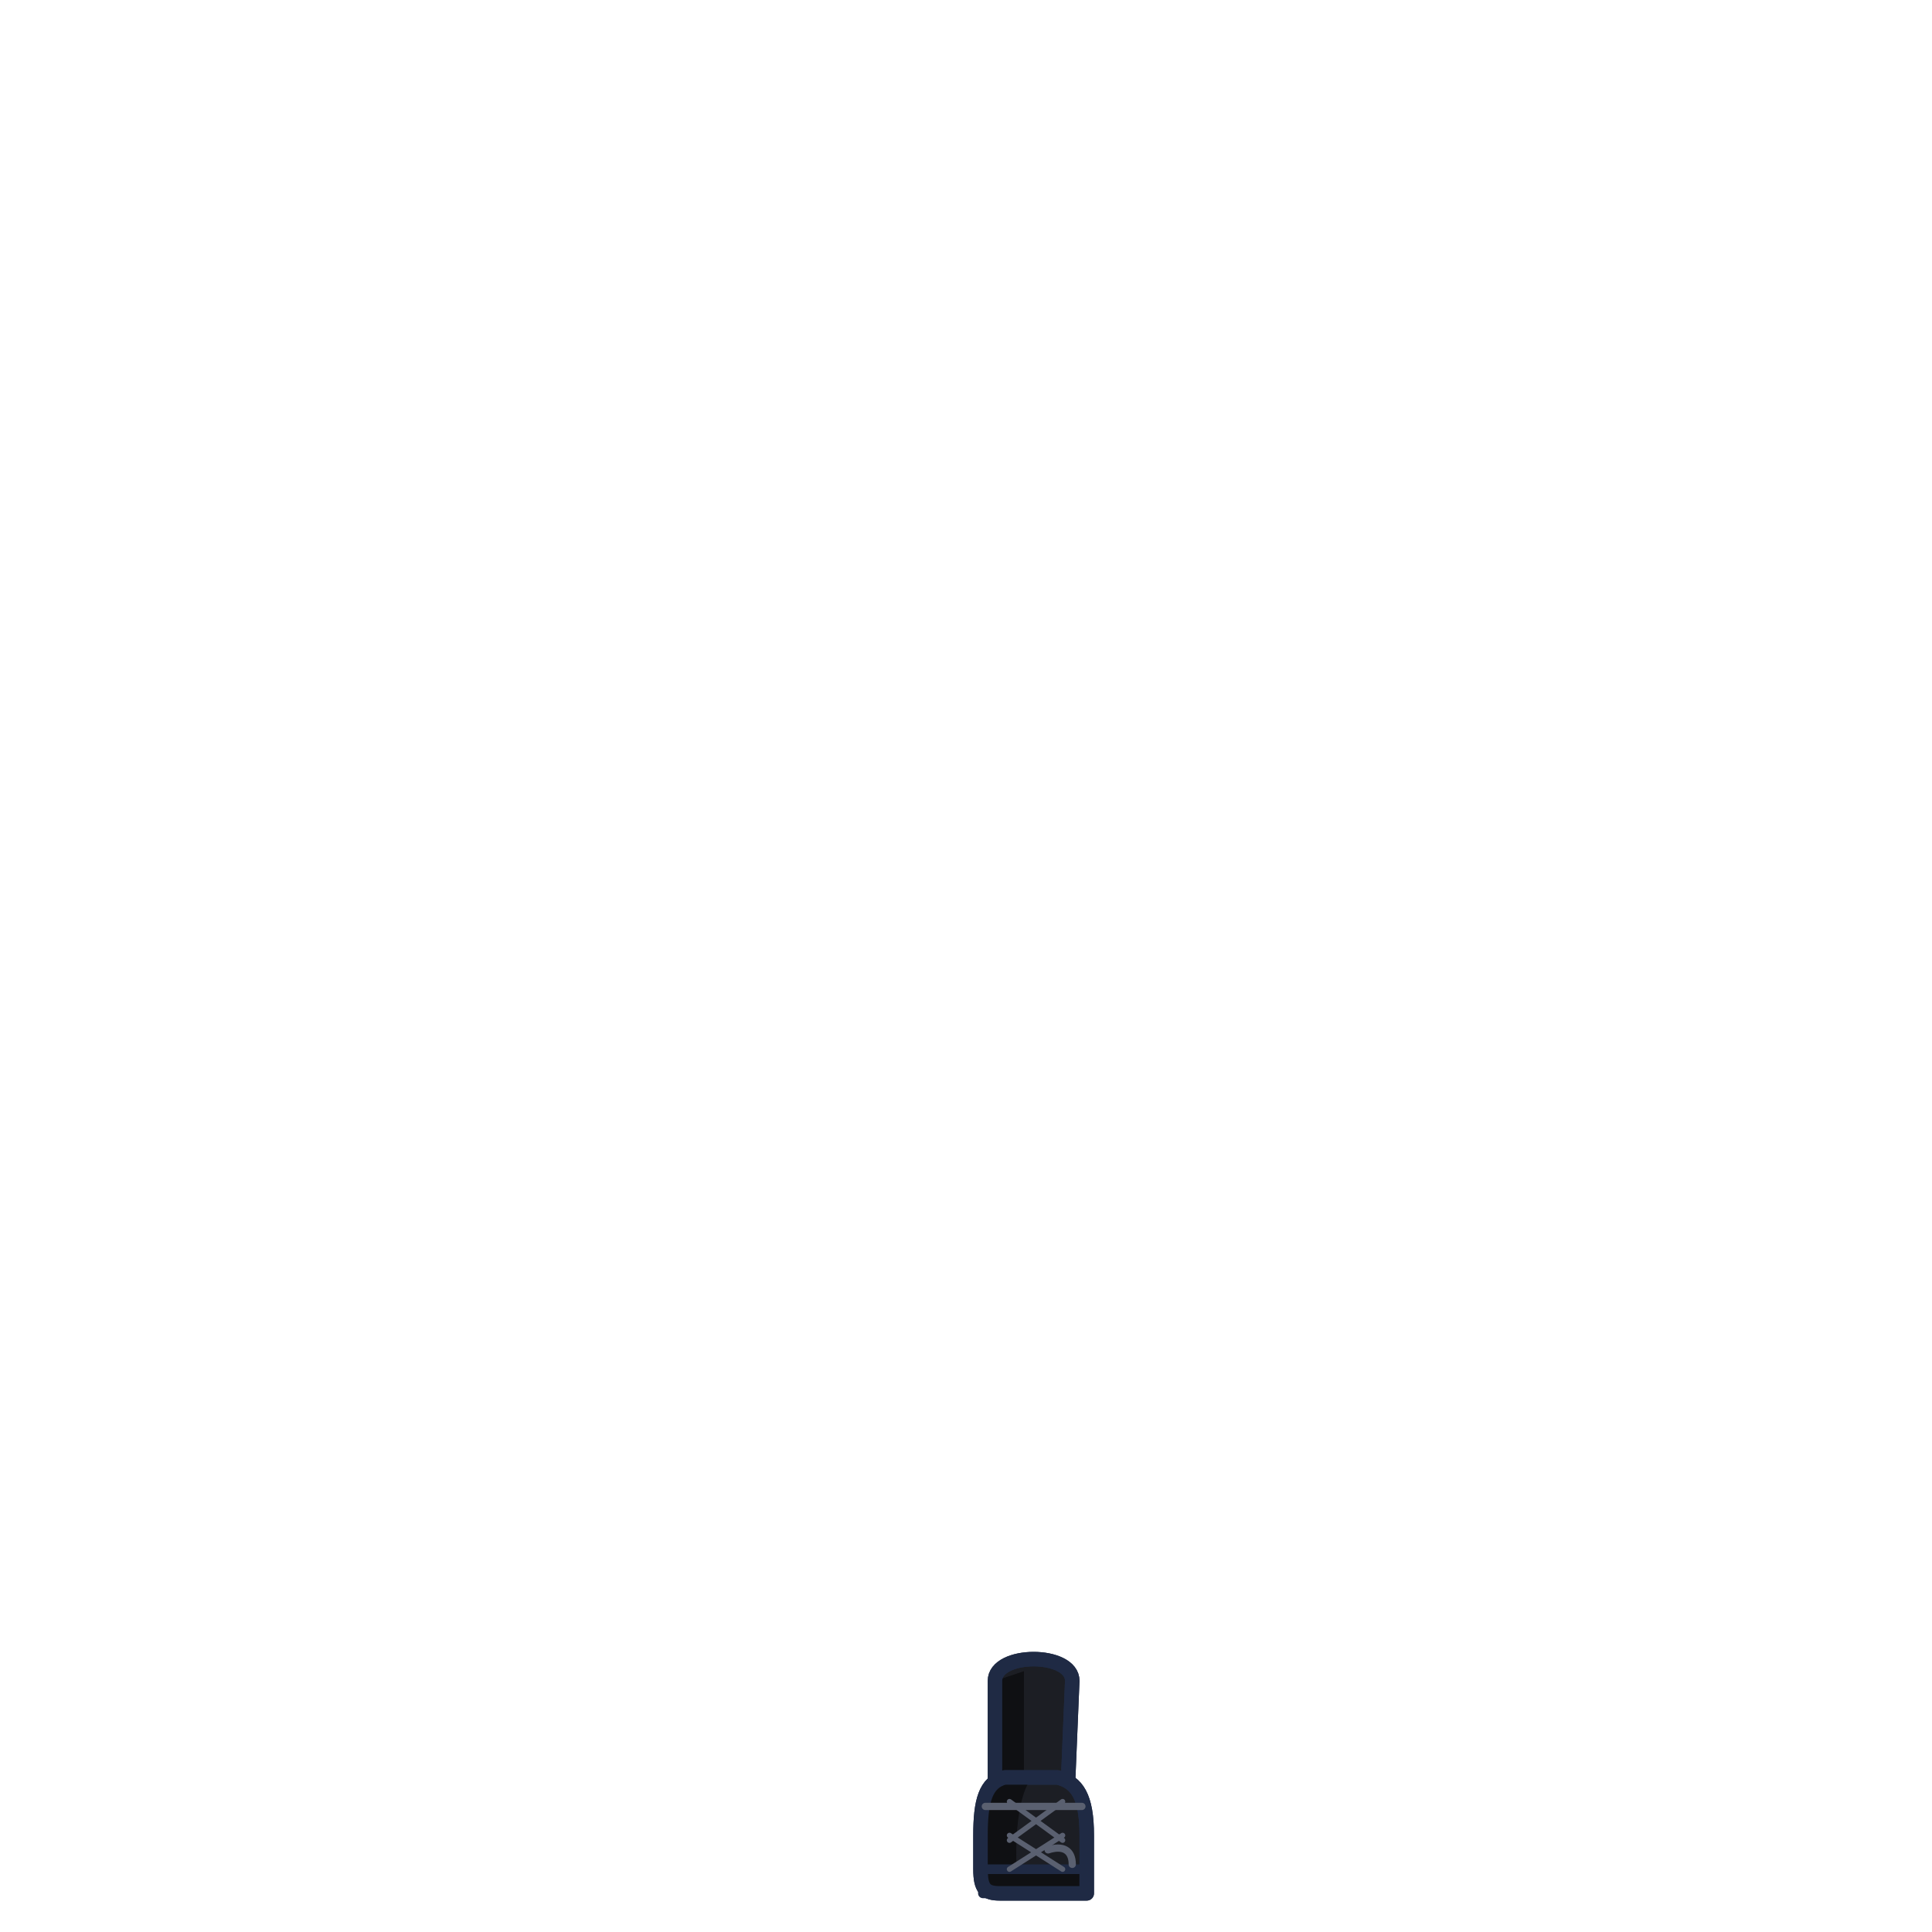
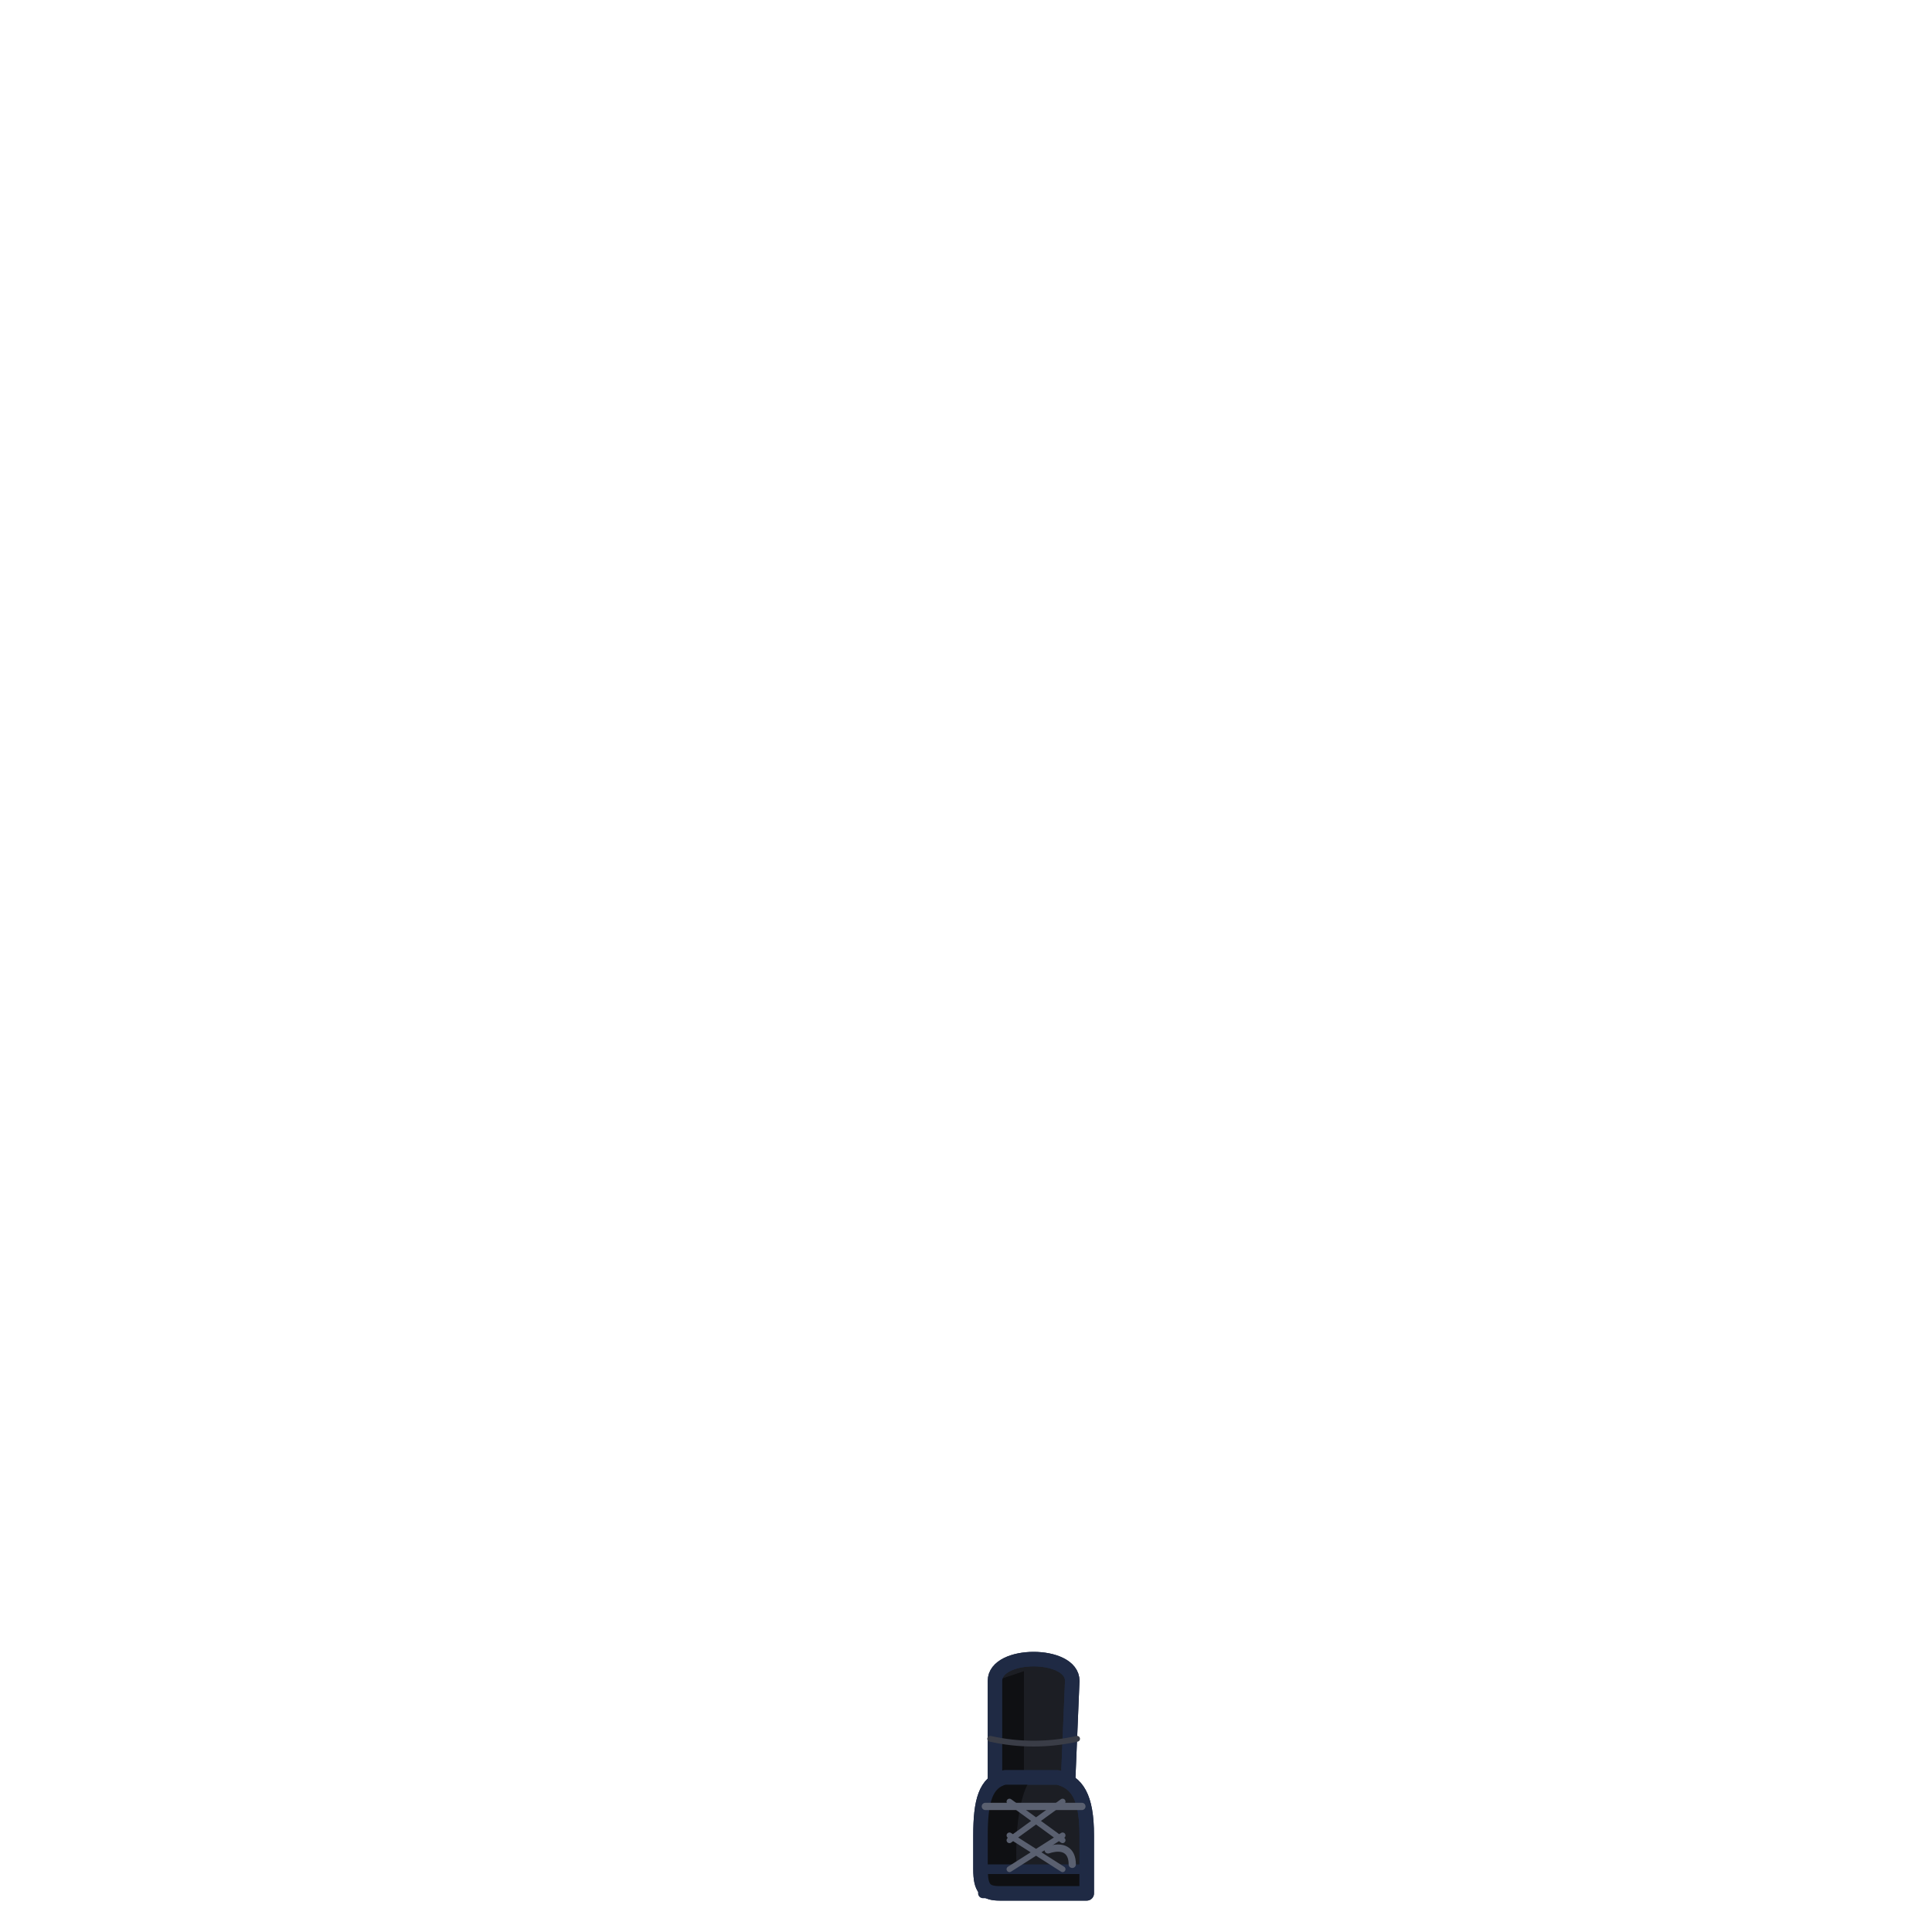
<svg xmlns="http://www.w3.org/2000/svg" viewBox="0 0 400 400">
  <g transform="matrix(-1 0 0 1 400 0)">
    <path d="M178 348 C178 342 194 342 194 348 L194 372 L179 372 Z" fill="#1C1E24" stroke="#1F2A44" stroke-width="3" stroke-linejoin="round" stroke-linecap="round" />
    <path d="M188 346 L194 348 L194 372 L188 372 Z" fill="#0F1013" />
    <path d="M178 348 C178 342 194 342 194 348 L194 372 L179 372 Z" fill="none" stroke="#1F2A44" stroke-width="3" stroke-linejoin="round" stroke-linecap="round" />
    <path d="M175 392 L175 380 C175 372 177 369 181 368 L192 368 C196 369 197 373 197 380 L197 387 C197 391 196 392 193 392 Z" fill="#1C1E24" stroke="#1F2A44" stroke-width="3" stroke-linejoin="round" stroke-linecap="round" />
    <path d="M187 369 L192 369 C196 370 197 374 197 380 L197 388 C197 391 195 392 193 392 L189 392 C190 386 190 374 187 369 Z" fill="#0F1013" />
    <path d="M175.5 387 L196.5 387 L196.5 392 L175.5 392 Z" fill="#0F1013" stroke="#1F2A44" stroke-width="2" stroke-linejoin="round" />
    <path d="M175 392 L175 380 C175 372 177 369 181 368 L192 368 C196 369 197 373 197 380 L197 387 C197 391 196 392 193 392 Z" fill="none" stroke="#1F2A44" stroke-width="3" stroke-linejoin="round" stroke-linecap="round" />
+     <path d="M177 360 Q186 362 195 360" stroke="#3A3D47" stroke-width="1.2" fill="none" stroke-linecap="round" />
    <path d="M176 374 L196 374" stroke="#5A6070" stroke-width="1.5" stroke-linejoin="round" stroke-linecap="round" fill="none" />
-     <path d="M180 373 L191 381 M191 373 L180 381 M180 380 L191 387 M191 380 L180 387" fill="none" stroke="#5A6070" stroke-width="1.1" stroke-linecap="round" />
+     <path d="M180 373 L191 381 M191 373 L180 381 M180 380 L191 387 M191 380 L180 387" fill="none" stroke="#5A6070" stroke-width="1.2" stroke-linecap="round" />
    <path d="M178 386 C178 383 180 382 183 383" stroke="#5A6070" stroke-width="1.5" stroke-linejoin="round" stroke-linecap="round" fill="none" />
  </g>
</svg>
